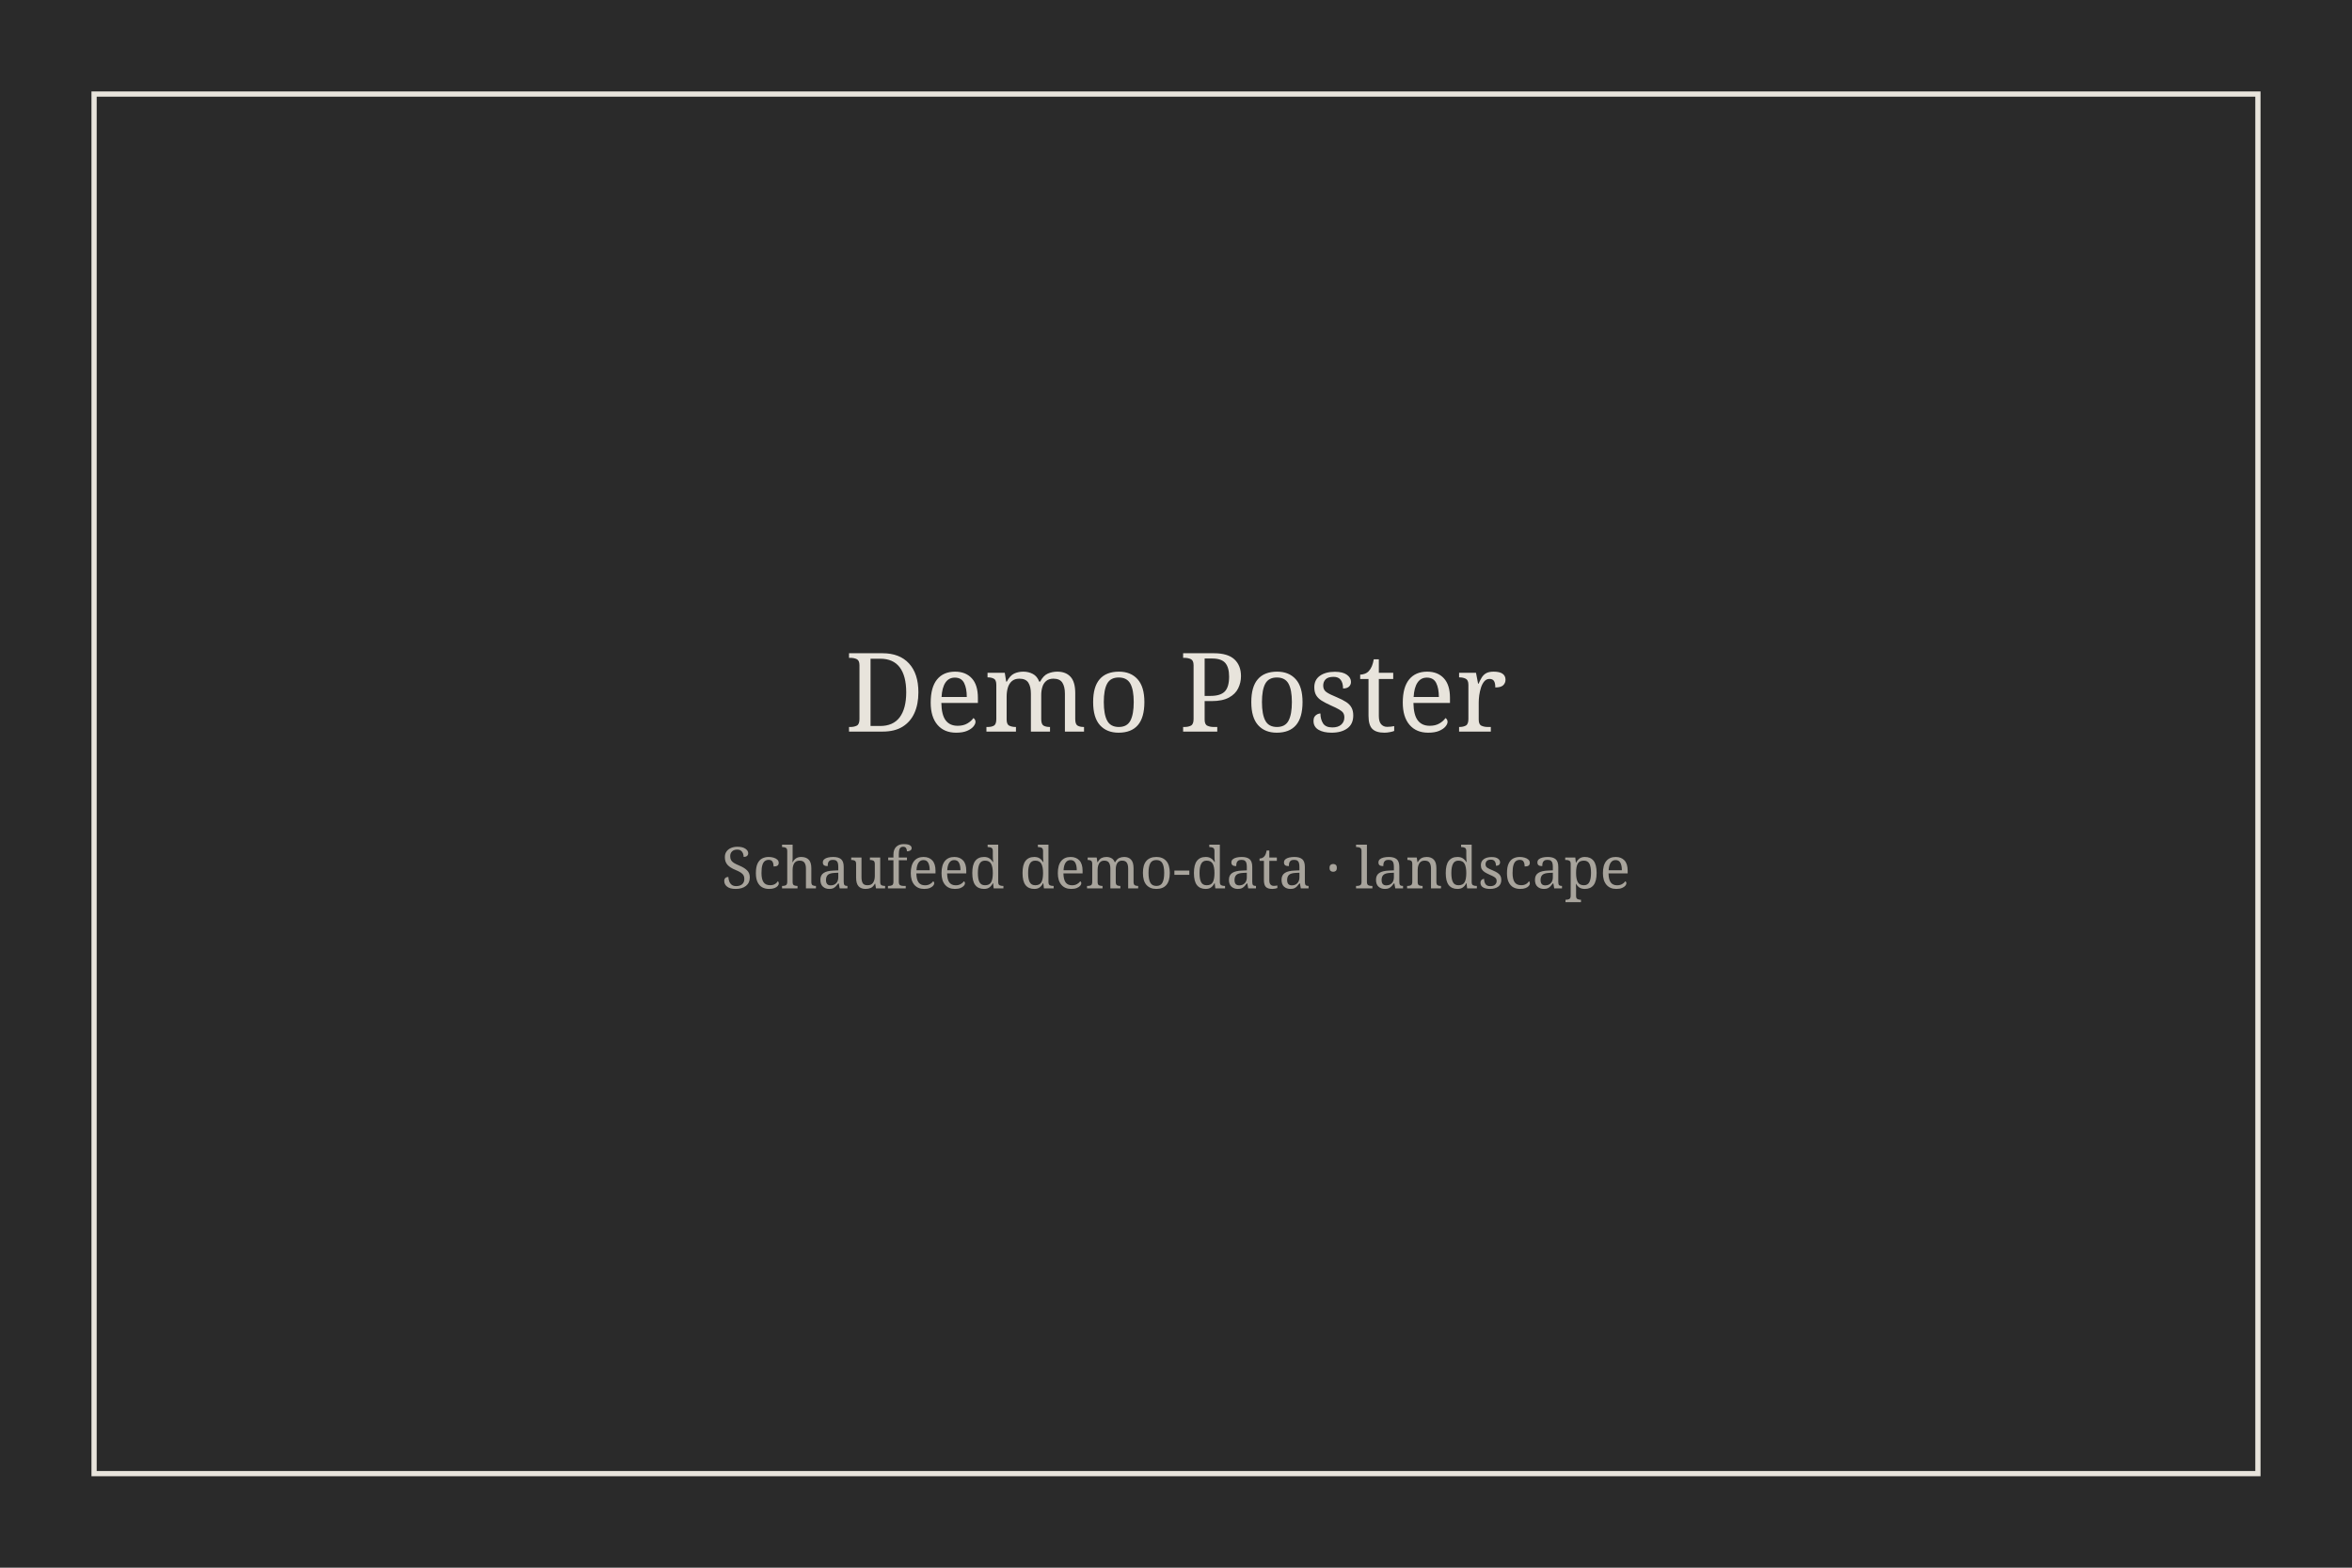
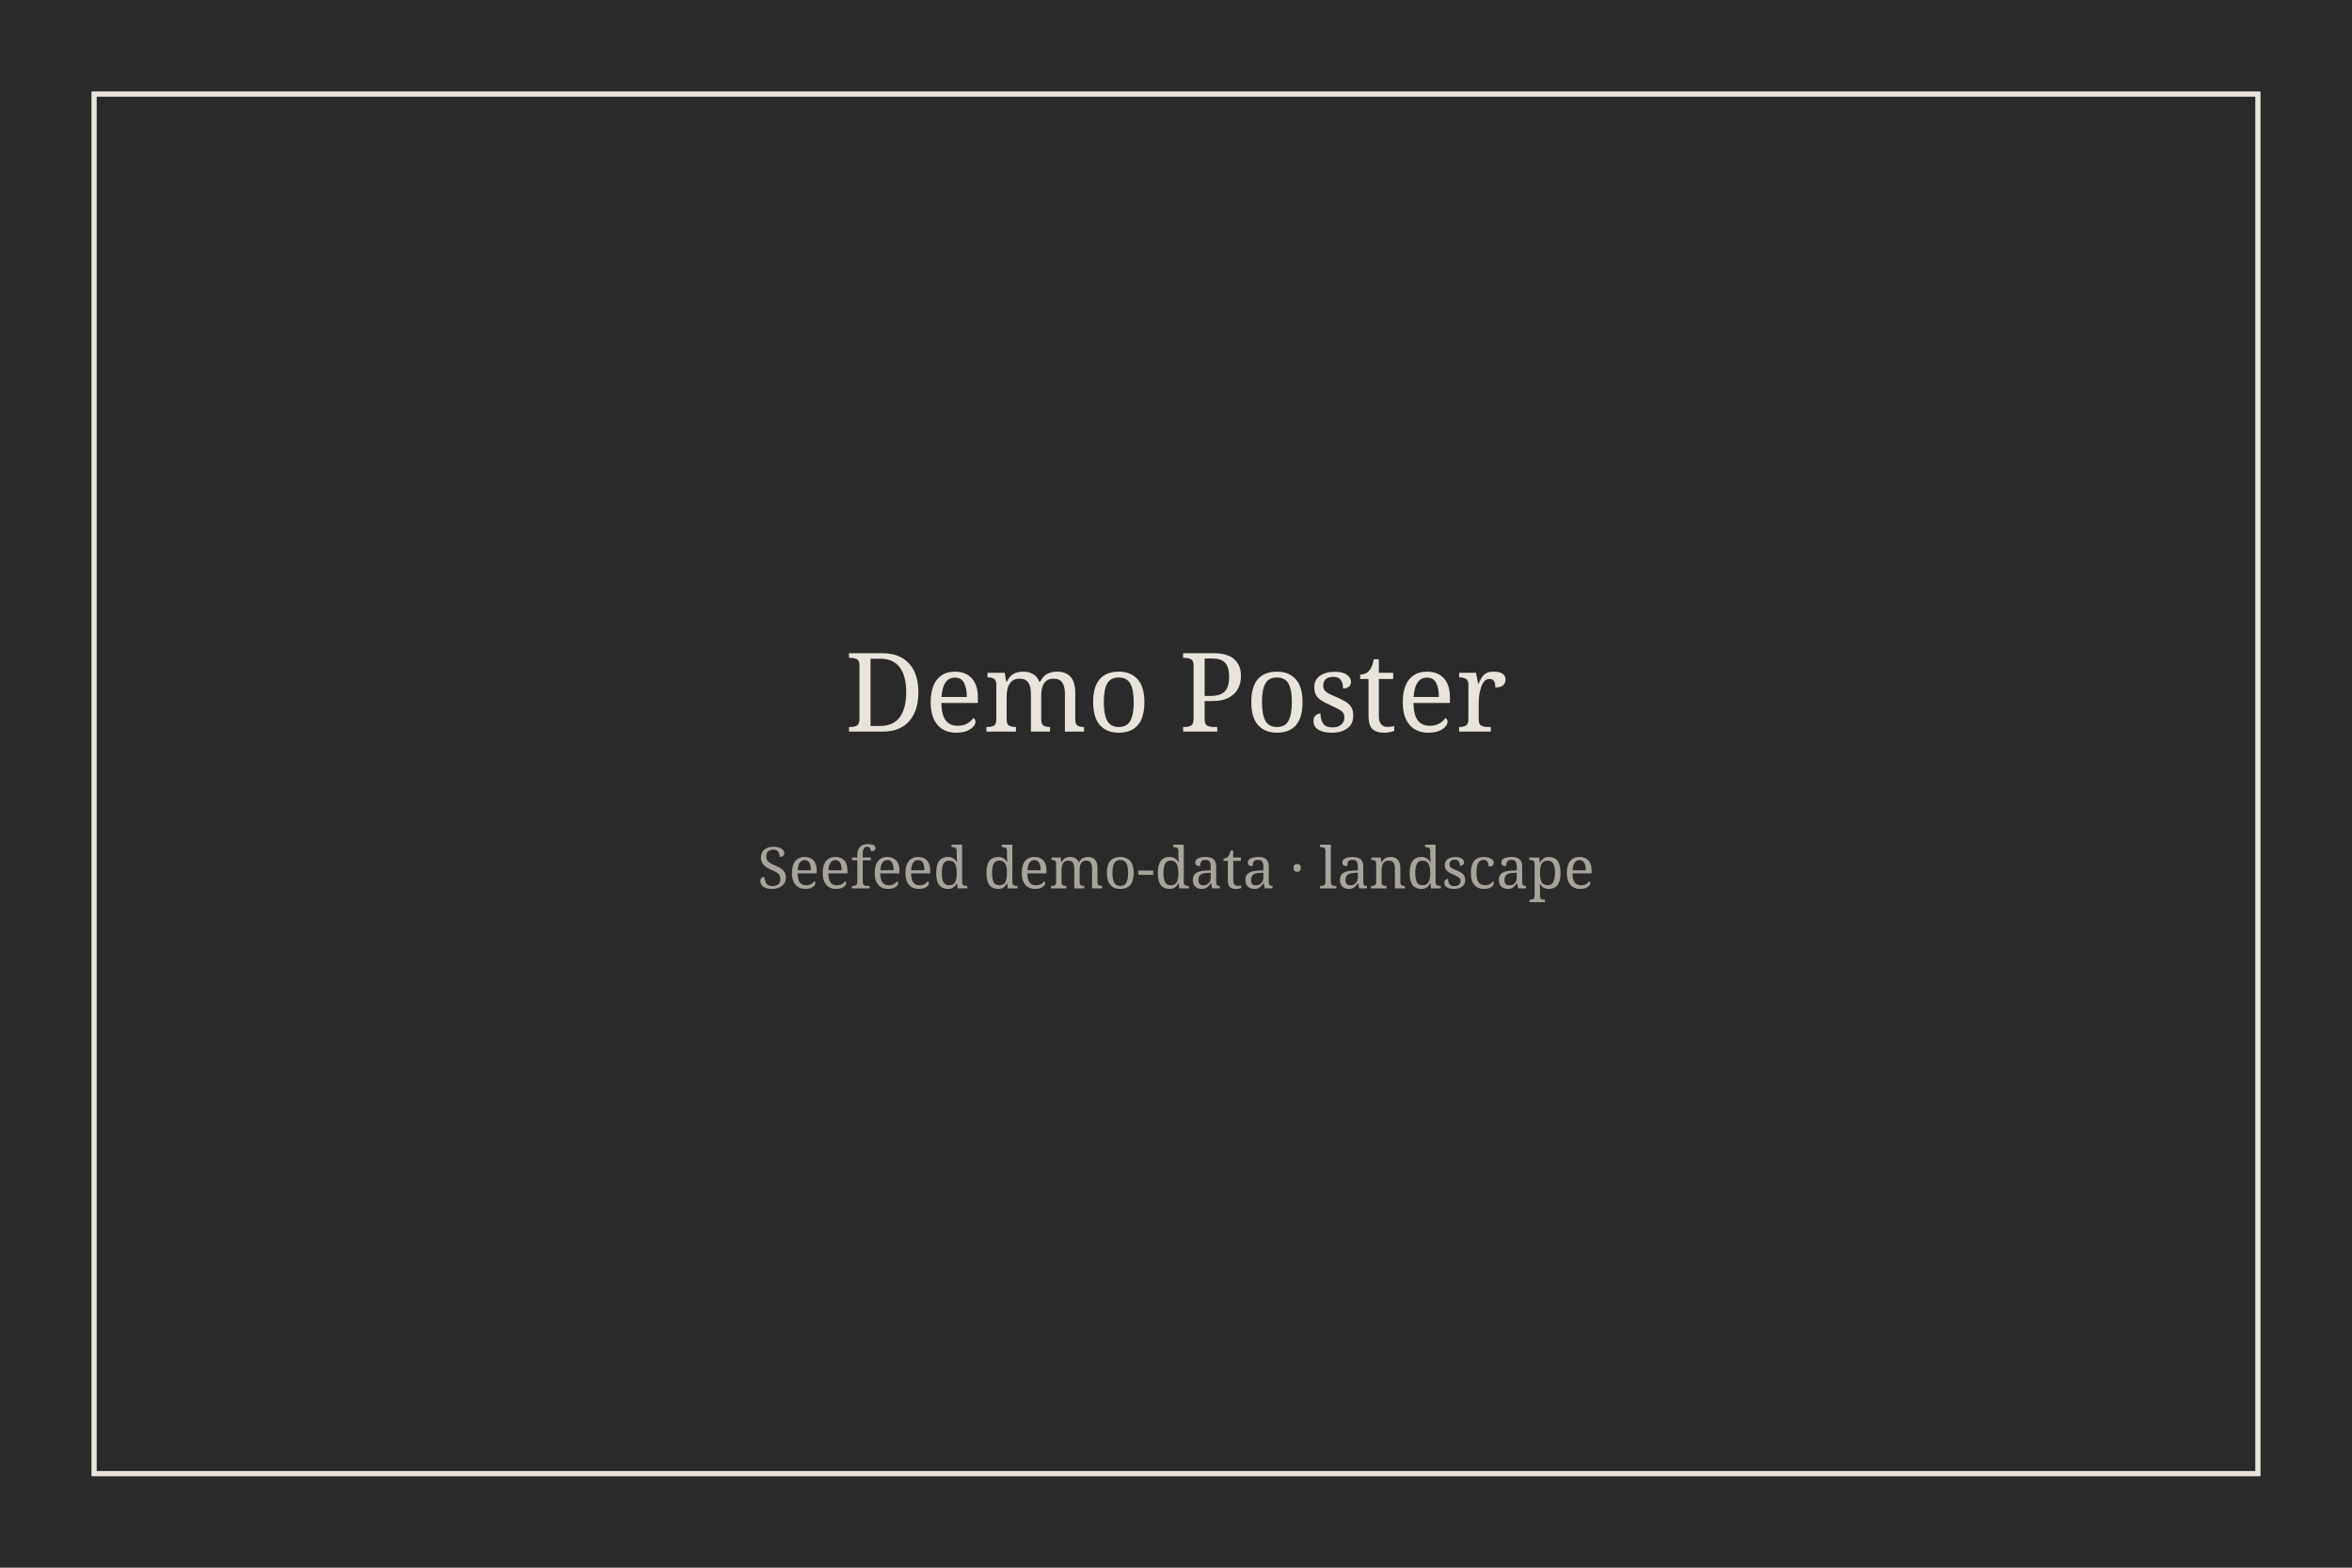
<svg xmlns="http://www.w3.org/2000/svg" width="900" height="600" viewBox="0 0 900 600" role="img" aria-label="Demo event poster">
  <rect width="900" height="600" fill="#2a2a2a" />
  <rect x="36" y="36" width="828" height="528" fill="none" stroke="#e8e4dc" stroke-width="2" />
  <text x="450" y="280" text-anchor="middle" fill="#e8e4dc" font-family="Georgia, serif" font-size="42">Demo Poster</text>
-   <text x="450" y="340" text-anchor="middle" fill="#a8a49c" font-family="Georgia, serif" font-size="22">Schaufeed demo-data · landscape</text>
+   <text x="450" y="340" text-anchor="middle" fill="#a8a49c" font-family="Georgia, serif" font-size="22">Seefeed demo-data · landscape</text>
</svg>
